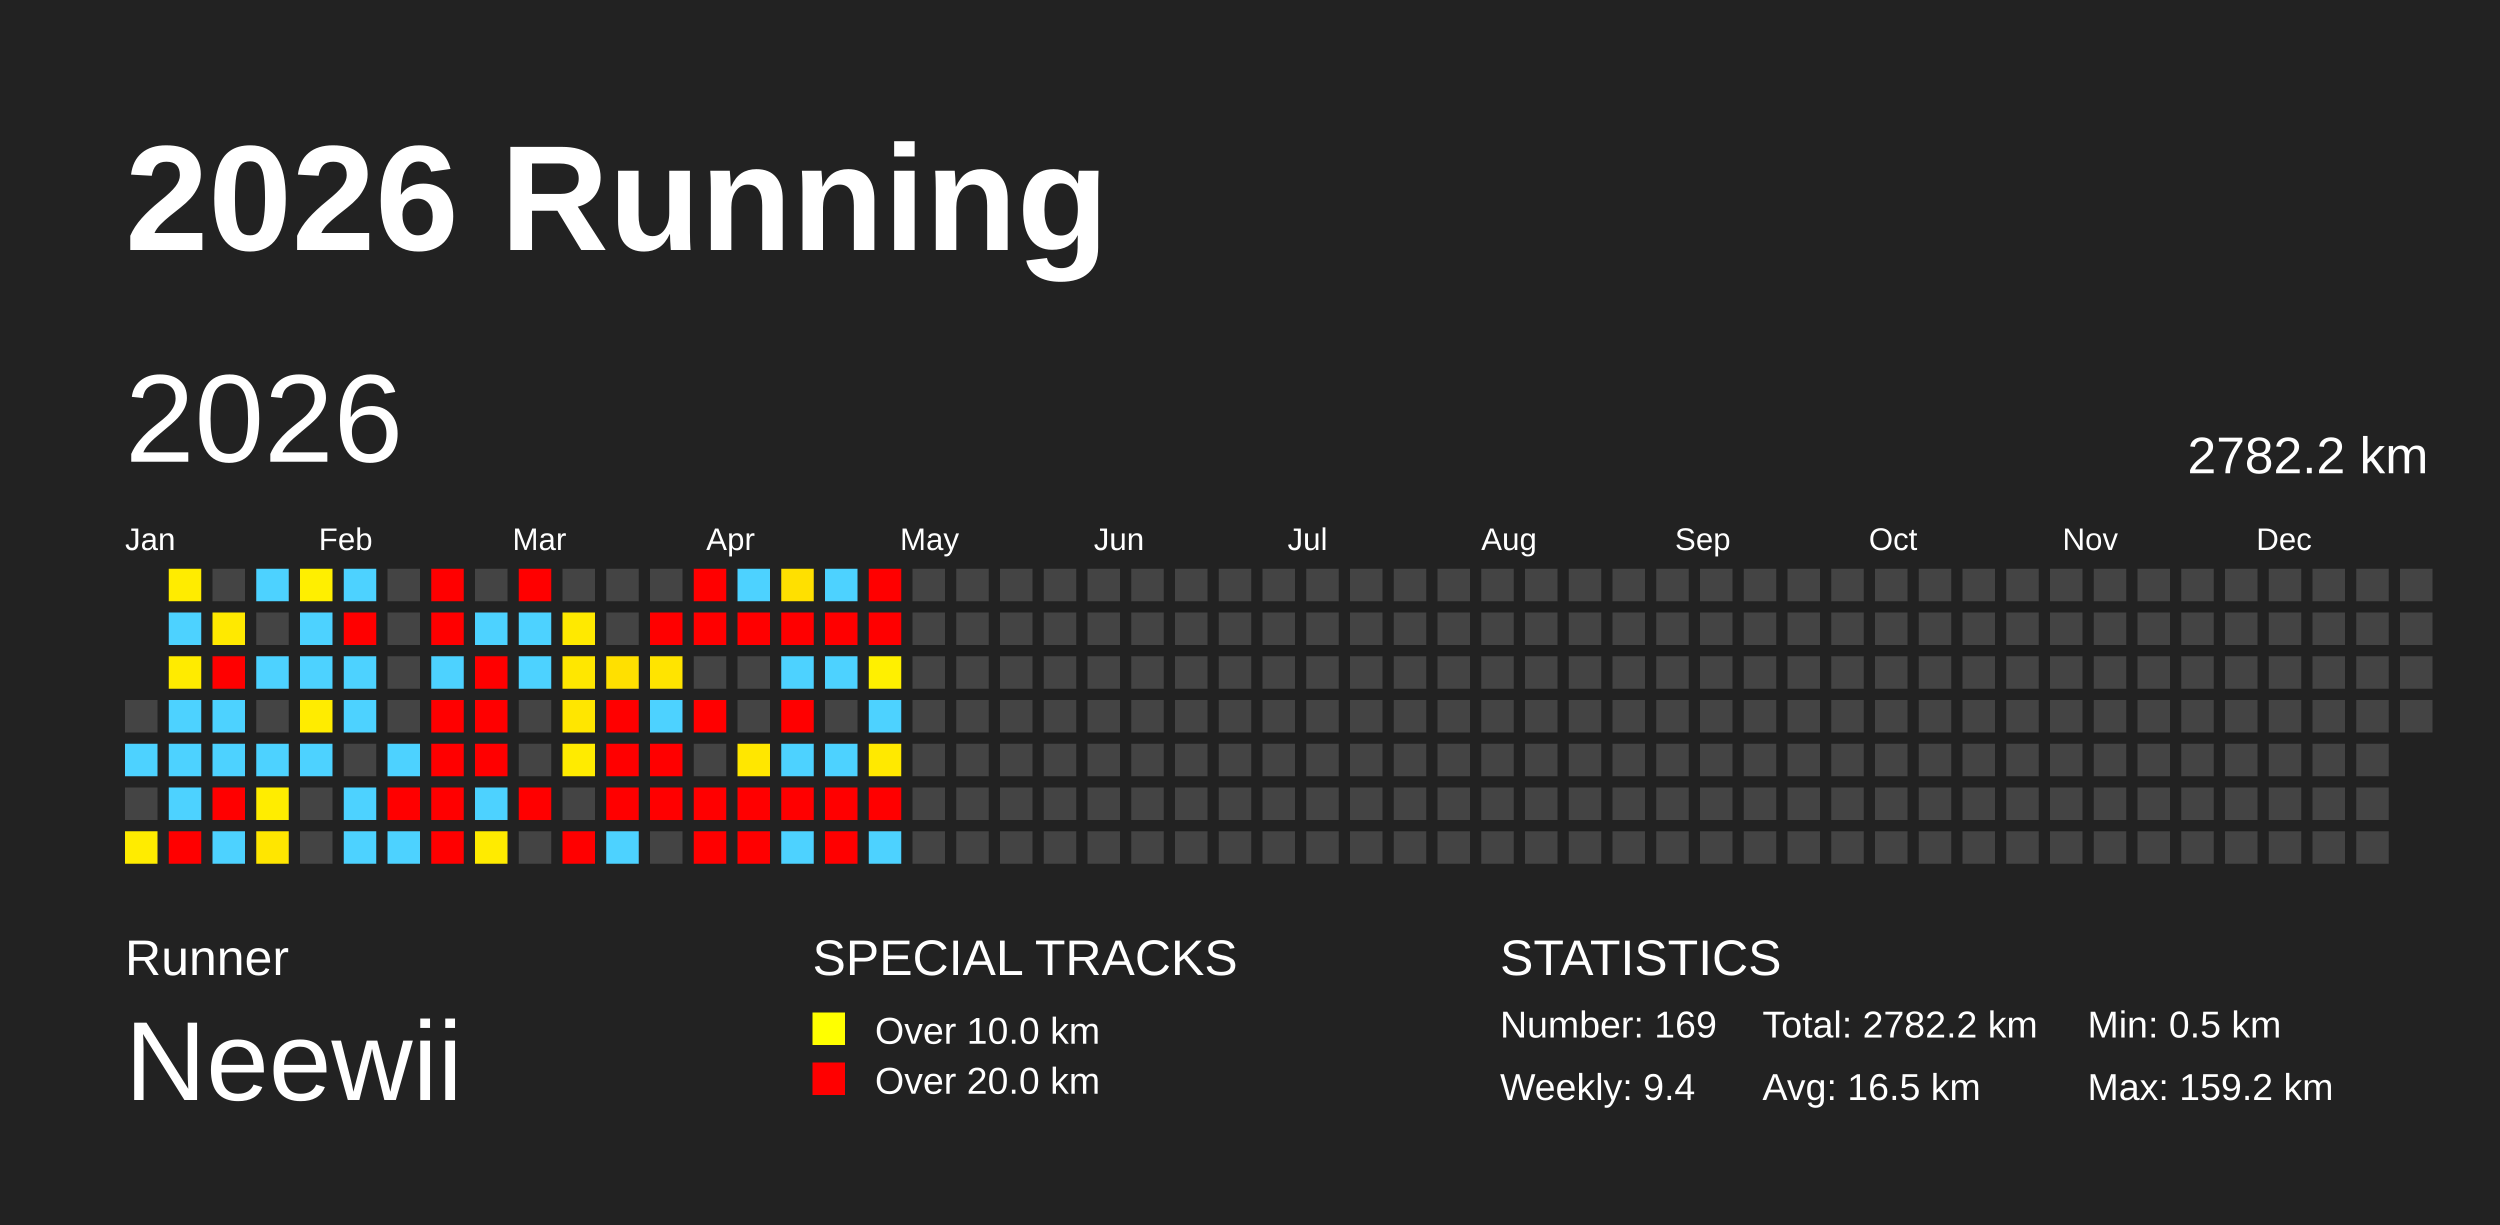
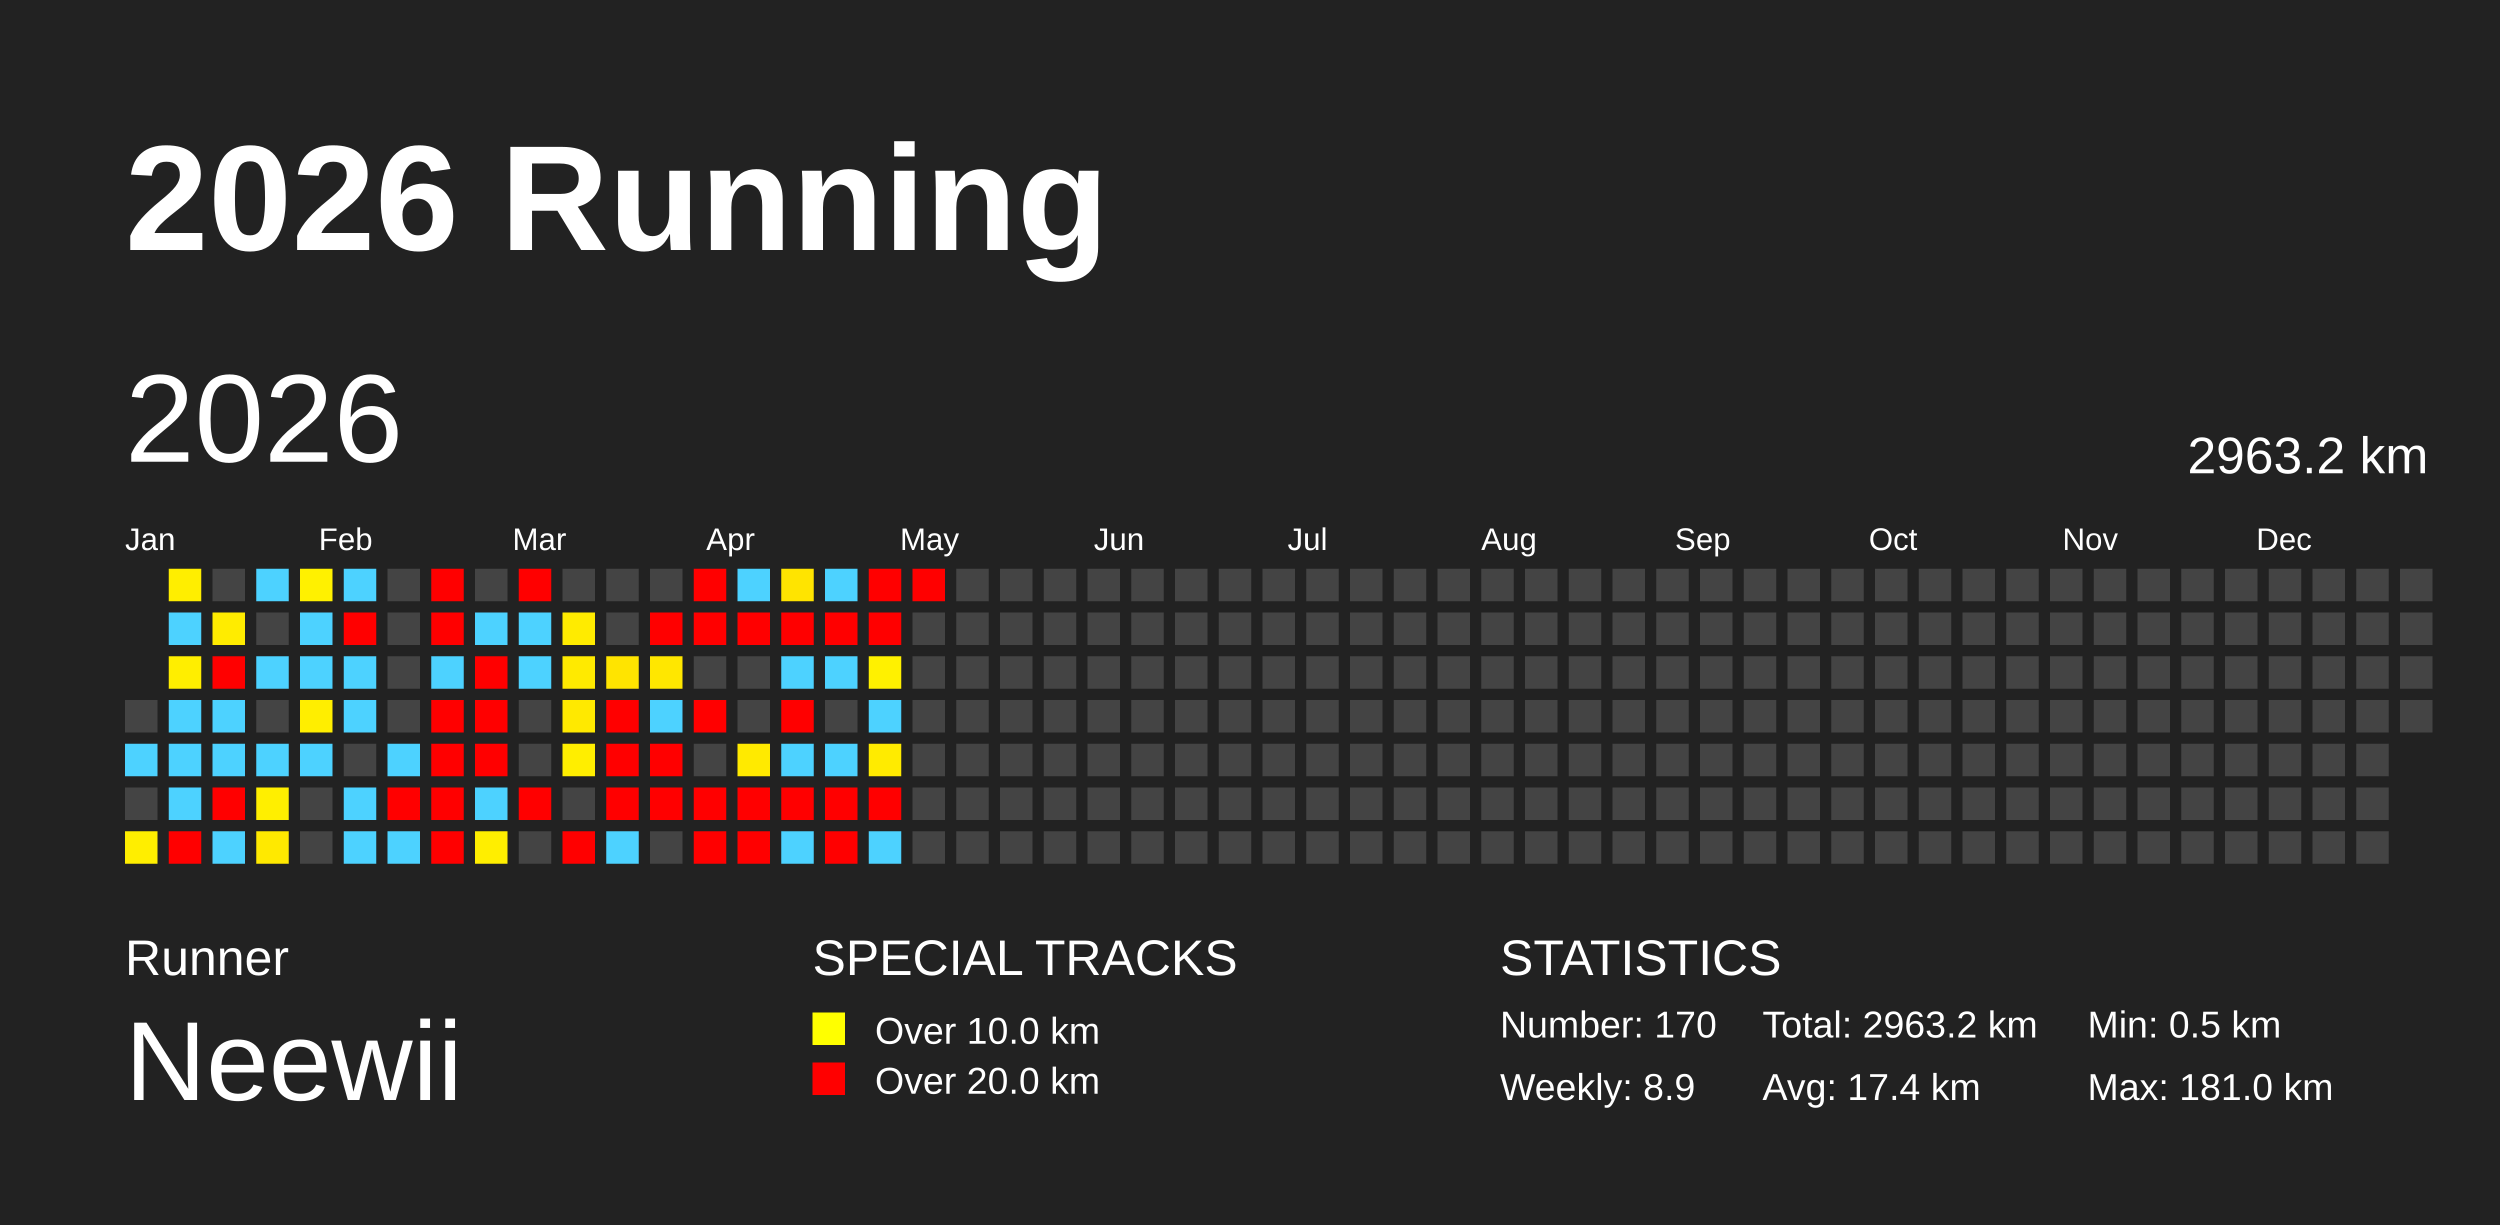
<svg xmlns="http://www.w3.org/2000/svg" baseProfile="full" height="98mm" version="1.1" viewBox="0,0,200,98" width="200mm">
  <defs />
  <rect fill="#222222" height="98" width="200" x="0" y="0" />
  <text fill="#FFFFFF" style="font-size:12px; font-family:Arial; font-weight:bold;" x="10" y="20">2026 Running</text>
  <text fill="#FFFFFF" style="font-size:4px; font-family:Arial" x="10" y="78">Runner</text>
  <text fill="#FFFFFF" style="font-size:9px; font-family:Arial" x="10" y="88">Neewii</text>
  <text fill="#FFFFFF" style="font-size:4px; font-family:Arial" x="65" y="78">SPECIAL TRACKS</text>
  <rect fill="yellow" height="2.6" width="2.6" x="65" y="81" />
  <text fill="#FFFFFF" style="font-size:3px; font-family:Arial" x="70" y="83.5">Over 10.0 km</text>
  <rect fill="red" height="2.6" width="2.6" x="65" y="85" />
  <text fill="#FFFFFF" style="font-size:3px; font-family:Arial" x="70" y="87.5">Over 20.0 km</text>
  <text fill="#FFFFFF" style="font-size:4px; font-family:Arial" x="120" y="78">STATISTICS</text>
-   <text fill="#FFFFFF" style="font-size:3px; font-family:Arial" x="120" y="83">Number: 169</text>
-   <text fill="#FFFFFF" style="font-size:3px; font-family:Arial" x="120" y="88">Weekly: 9.4</text>
-   <text fill="#FFFFFF" style="font-size:3px; font-family:Arial" x="141" y="83">Total: 2782.2 km</text>
-   <text fill="#FFFFFF" style="font-size:3px; font-family:Arial" x="141" y="88">Avg: 16.5 km</text>
+   <text fill="#FFFFFF" style="font-size:3px; font-family:Arial" x="120" y="83">Number: 170</text>
+   <text fill="#FFFFFF" style="font-size:3px; font-family:Arial" x="120" y="88">Weekly: 8.9</text>
+   <text fill="#FFFFFF" style="font-size:3px; font-family:Arial" x="141" y="83">Total: 2963.2 km</text>
+   <text fill="#FFFFFF" style="font-size:3px; font-family:Arial" x="141" y="88">Avg: 17.4 km</text>
  <text fill="#FFFFFF" style="font-size:3px; font-family:Arial" x="167" y="83">Min: 0.5 km</text>
-   <text fill="#FFFFFF" style="font-size:3px; font-family:Arial" x="167" y="88">Max: 159.2 km</text>
+   <text fill="#FFFFFF" style="font-size:3px; font-family:Arial" x="167" y="88">Max: 181.0 km</text>
  <text dominant-baseline="hanging" fill="#FFFFFF" style="font-size:10.0px; font-family:Arial;" x="10" y="30">2026</text>
-   <text dominant-baseline="hanging" fill="#FFFFFF" style="font-size:4.125px; font-family:Arial;" x="175" y="35">2782.2 km</text>
+   <text dominant-baseline="hanging" fill="#FFFFFF" style="font-size:4.125px; font-family:Arial;" x="175" y="35">2963.2 km</text>
  <text fill="#FFFFFF" style="font-size:2.5px; font-family:Arial" x="10.0" y="44">Jan</text>
  <text fill="#FFFFFF" style="font-size:2.5px; font-family:Arial" x="25.5" y="44">Feb</text>
  <text fill="#FFFFFF" style="font-size:2.5px; font-family:Arial" x="41.0" y="44">Mar</text>
  <text fill="#FFFFFF" style="font-size:2.5px; font-family:Arial" x="56.5" y="44">Apr</text>
  <text fill="#FFFFFF" style="font-size:2.5px; font-family:Arial" x="72.0" y="44">May</text>
  <text fill="#FFFFFF" style="font-size:2.5px; font-family:Arial" x="87.5" y="44">Jun</text>
  <text fill="#FFFFFF" style="font-size:2.5px; font-family:Arial" x="103.0" y="44">Jul</text>
  <text fill="#FFFFFF" style="font-size:2.5px; font-family:Arial" x="118.5" y="44">Aug</text>
  <text fill="#FFFFFF" style="font-size:2.5px; font-family:Arial" x="134.0" y="44">Sep</text>
  <text fill="#FFFFFF" style="font-size:2.5px; font-family:Arial" x="149.5" y="44">Oct</text>
  <text fill="#FFFFFF" style="font-size:2.5px; font-family:Arial" x="165.0" y="44">Nov</text>
  <text fill="#FFFFFF" style="font-size:2.5px; font-family:Arial" x="180.5" y="44">Dec</text>
  <rect fill="#444444" height="2.6" width="2.6" x="10.0" y="56.0" />
  <rect fill="#4dd2ff" height="2.6" width="2.6" x="10.0" y="59.5" />
  <rect fill="#444444" height="2.6" width="2.6" x="10.0" y="63.0" />
-   <rect fill="#ffec00" height="2.6" width="2.6" x="10.0" y="66.5" />
-   <rect fill="#ffec00" height="2.6" width="2.6" x="13.5" y="45.5" />
+   <rect fill="#ffee00" height="2.6" width="2.6" x="10.0" y="66.5" />
+   <rect fill="#ffee00" height="2.6" width="2.6" x="13.5" y="45.5" />
  <rect fill="#4dd2ff" height="2.6" width="2.6" x="13.5" y="49.0" />
-   <rect fill="#ffeb00" height="2.6" width="2.6" x="13.5" y="52.5" />
+   <rect fill="#ffee00" height="2.6" width="2.6" x="13.5" y="52.5" />
  <rect fill="#4dd2ff" height="2.6" width="2.6" x="13.5" y="56.0" />
  <rect fill="#4dd2ff" height="2.6" width="2.6" x="13.5" y="59.5" />
  <rect fill="#4dd2ff" height="2.6" width="2.6" x="13.5" y="63.0" />
  <rect fill="red" height="2.6" width="2.6" x="13.5" y="66.5" />
  <rect fill="#444444" height="2.6" width="2.6" x="17.0" y="45.5" />
-   <rect fill="#ffe900" height="2.6" width="2.6" x="17.0" y="49.0" />
+   <rect fill="#ffec00" height="2.6" width="2.6" x="17.0" y="49.0" />
  <rect fill="red" height="2.6" width="2.6" x="17.0" y="52.5" />
  <rect fill="#4dd2ff" height="2.6" width="2.6" x="17.0" y="56.0" />
  <rect fill="#4dd2ff" height="2.6" width="2.6" x="17.0" y="59.5" />
  <rect fill="red" height="2.6" width="2.6" x="17.0" y="63.0" />
  <rect fill="#4dd2ff" height="2.6" width="2.6" x="17.0" y="66.5" />
  <rect fill="#4dd2ff" height="2.6" width="2.6" x="20.5" y="45.5" />
  <rect fill="#444444" height="2.6" width="2.6" x="20.5" y="49.0" />
  <rect fill="#4dd2ff" height="2.6" width="2.6" x="20.5" y="52.5" />
  <rect fill="#444444" height="2.6" width="2.6" x="20.5" y="56.0" />
  <rect fill="#4dd2ff" height="2.6" width="2.6" x="20.5" y="59.5" />
-   <rect fill="#ffed00" height="2.6" width="2.6" x="20.5" y="63.0" />
-   <rect fill="#ffe600" height="2.6" width="2.6" x="20.5" y="66.5" />
-   <rect fill="#ffef00" height="2.6" width="2.6" x="24.0" y="45.5" />
+   <rect fill="#ffef00" height="2.6" width="2.6" x="20.5" y="63.0" />
+   <rect fill="#ffe900" height="2.6" width="2.6" x="20.5" y="66.5" />
+   <rect fill="#fff100" height="2.6" width="2.6" x="24.0" y="45.5" />
  <rect fill="#4dd2ff" height="2.6" width="2.6" x="24.0" y="49.0" />
  <rect fill="#4dd2ff" height="2.6" width="2.6" x="24.0" y="52.5" />
-   <rect fill="#ffec00" height="2.6" width="2.6" x="24.0" y="56.0" />
+   <rect fill="#ffee00" height="2.6" width="2.6" x="24.0" y="56.0" />
  <rect fill="#4dd2ff" height="2.6" width="2.6" x="24.0" y="59.5" />
  <rect fill="#444444" height="2.6" width="2.6" x="24.0" y="63.0" />
  <rect fill="#444444" height="2.6" width="2.6" x="24.0" y="66.5" />
  <rect fill="#4dd2ff" height="2.6" width="2.6" x="27.5" y="45.5" />
  <rect fill="red" height="2.6" width="2.6" x="27.5" y="49.0" />
  <rect fill="#4dd2ff" height="2.6" width="2.6" x="27.5" y="52.5" />
  <rect fill="#4dd2ff" height="2.6" width="2.6" x="27.5" y="56.0" />
  <rect fill="#444444" height="2.6" width="2.6" x="27.5" y="59.5" />
  <rect fill="#4dd2ff" height="2.6" width="2.6" x="27.5" y="63.0" />
  <rect fill="#4dd2ff" height="2.6" width="2.6" x="27.5" y="66.5" />
  <rect fill="#444444" height="2.6" width="2.6" x="31.0" y="45.5" />
  <rect fill="#444444" height="2.6" width="2.6" x="31.0" y="49.0" />
  <rect fill="#444444" height="2.6" width="2.6" x="31.0" y="52.5" />
  <rect fill="#444444" height="2.6" width="2.6" x="31.0" y="56.0" />
  <rect fill="#4dd2ff" height="2.6" width="2.6" x="31.0" y="59.5" />
  <rect fill="red" height="2.6" width="2.6" x="31.0" y="63.0" />
  <rect fill="#4dd2ff" height="2.6" width="2.6" x="31.0" y="66.5" />
  <rect fill="red" height="2.6" width="2.6" x="34.5" y="45.5" />
  <rect fill="red" height="2.6" width="2.6" x="34.5" y="49.0" />
  <rect fill="#4dd2ff" height="2.6" width="2.6" x="34.5" y="52.5" />
  <rect fill="red" height="2.6" width="2.6" x="34.5" y="56.0" />
  <rect fill="red" height="2.6" width="2.6" x="34.5" y="59.5" />
  <rect fill="red" height="2.6" width="2.6" x="34.5" y="63.0" />
  <rect fill="red" height="2.6" width="2.6" x="34.5" y="66.5" />
  <rect fill="#444444" height="2.6" width="2.6" x="38.0" y="45.5" />
  <rect fill="#4dd2ff" height="2.6" width="2.6" x="38.0" y="49.0" />
  <rect fill="red" height="2.6" width="2.6" x="38.0" y="52.5" />
  <rect fill="red" height="2.6" width="2.6" x="38.0" y="56.0" />
  <rect fill="red" height="2.6" width="2.6" x="38.0" y="59.5" />
  <rect fill="#4dd2ff" height="2.6" width="2.6" x="38.0" y="63.0" />
-   <rect fill="#ffeb00" height="2.6" width="2.6" x="38.0" y="66.5" />
+   <rect fill="#ffee00" height="2.6" width="2.6" x="38.0" y="66.5" />
  <rect fill="red" height="2.6" width="2.6" x="41.5" y="45.5" />
  <rect fill="#4dd2ff" height="2.6" width="2.6" x="41.5" y="49.0" />
  <rect fill="#4dd2ff" height="2.6" width="2.6" x="41.5" y="52.5" />
  <rect fill="#444444" height="2.6" width="2.6" x="41.5" y="56.0" />
  <rect fill="#444444" height="2.6" width="2.6" x="41.5" y="59.5" />
  <rect fill="red" height="2.6" width="2.6" x="41.5" y="63.0" />
  <rect fill="#444444" height="2.6" width="2.6" x="41.5" y="66.5" />
  <rect fill="#444444" height="2.6" width="2.6" x="45.0" y="45.5" />
-   <rect fill="#ffe900" height="2.6" width="2.6" x="45.0" y="49.0" />
-   <rect fill="#ffe700" height="2.6" width="2.6" x="45.0" y="52.5" />
-   <rect fill="#ffe600" height="2.6" width="2.6" x="45.0" y="56.0" />
-   <rect fill="#ffeb00" height="2.6" width="2.6" x="45.0" y="59.5" />
+   <rect fill="#ffeb00" height="2.6" width="2.6" x="45.0" y="49.0" />
+   <rect fill="#ffea00" height="2.6" width="2.6" x="45.0" y="52.5" />
+   <rect fill="#ffe900" height="2.6" width="2.6" x="45.0" y="56.0" />
+   <rect fill="#ffee00" height="2.6" width="2.6" x="45.0" y="59.5" />
  <rect fill="#444444" height="2.6" width="2.6" x="45.0" y="63.0" />
  <rect fill="red" height="2.6" width="2.6" x="45.0" y="66.5" />
  <rect fill="#444444" height="2.6" width="2.6" x="48.5" y="45.5" />
  <rect fill="#444444" height="2.6" width="2.6" x="48.5" y="49.0" />
-   <rect fill="#ffe000" height="2.6" width="2.6" x="48.5" y="52.5" />
+   <rect fill="#ffe400" height="2.6" width="2.6" x="48.5" y="52.5" />
  <rect fill="red" height="2.6" width="2.6" x="48.5" y="56.0" />
  <rect fill="red" height="2.6" width="2.6" x="48.5" y="59.5" />
  <rect fill="red" height="2.6" width="2.6" x="48.5" y="63.0" />
  <rect fill="#4dd2ff" height="2.6" width="2.6" x="48.5" y="66.5" />
  <rect fill="#444444" height="2.6" width="2.6" x="52.0" y="45.5" />
  <rect fill="red" height="2.6" width="2.6" x="52.0" y="49.0" />
-   <rect fill="#ffe400" height="2.6" width="2.6" x="52.0" y="52.5" />
+   <rect fill="#ffe700" height="2.6" width="2.6" x="52.0" y="52.5" />
  <rect fill="#4dd2ff" height="2.6" width="2.6" x="52.0" y="56.0" />
  <rect fill="red" height="2.6" width="2.6" x="52.0" y="59.5" />
  <rect fill="red" height="2.6" width="2.6" x="52.0" y="63.0" />
  <rect fill="#444444" height="2.6" width="2.6" x="52.0" y="66.5" />
  <rect fill="red" height="2.6" width="2.6" x="55.5" y="45.5" />
  <rect fill="red" height="2.6" width="2.6" x="55.5" y="49.0" />
  <rect fill="#444444" height="2.6" width="2.6" x="55.5" y="52.5" />
  <rect fill="red" height="2.6" width="2.6" x="55.5" y="56.0" />
  <rect fill="#444444" height="2.6" width="2.6" x="55.5" y="59.5" />
  <rect fill="red" height="2.6" width="2.6" x="55.5" y="63.0" />
  <rect fill="red" height="2.6" width="2.6" x="55.5" y="66.5" />
  <rect fill="#4dd2ff" height="2.6" width="2.6" x="59.0" y="45.5" />
  <rect fill="red" height="2.6" width="2.6" x="59.0" y="49.0" />
  <rect fill="#444444" height="2.6" width="2.6" x="59.0" y="52.5" />
  <rect fill="#444444" height="2.6" width="2.6" x="59.0" y="56.0" />
-   <rect fill="#ffe700" height="2.6" width="2.6" x="59.0" y="59.5" />
+   <rect fill="#ffea00" height="2.6" width="2.6" x="59.0" y="59.5" />
  <rect fill="red" height="2.6" width="2.6" x="59.0" y="63.0" />
  <rect fill="red" height="2.6" width="2.6" x="59.0" y="66.5" />
-   <rect fill="#ffe000" height="2.6" width="2.6" x="62.5" y="45.5" />
+   <rect fill="#ffe400" height="2.6" width="2.6" x="62.5" y="45.5" />
  <rect fill="red" height="2.6" width="2.6" x="62.5" y="49.0" />
  <rect fill="#4dd2ff" height="2.6" width="2.6" x="62.5" y="52.5" />
  <rect fill="red" height="2.6" width="2.6" x="62.5" y="56.0" />
  <rect fill="#4dd2ff" height="2.6" width="2.6" x="62.5" y="59.5" />
  <rect fill="red" height="2.6" width="2.6" x="62.5" y="63.0" />
  <rect fill="#4dd2ff" height="2.6" width="2.6" x="62.5" y="66.5" />
  <rect fill="#4dd2ff" height="2.6" width="2.6" x="66.0" y="45.5" />
  <rect fill="red" height="2.6" width="2.6" x="66.0" y="49.0" />
  <rect fill="#4dd2ff" height="2.6" width="2.6" x="66.0" y="52.5" />
  <rect fill="#444444" height="2.6" width="2.6" x="66.0" y="56.0" />
  <rect fill="#4dd2ff" height="2.6" width="2.6" x="66.0" y="59.5" />
  <rect fill="red" height="2.6" width="2.6" x="66.0" y="63.0" />
  <rect fill="red" height="2.6" width="2.6" x="66.0" y="66.5" />
  <rect fill="red" height="2.6" width="2.6" x="69.5" y="45.5" />
  <rect fill="red" height="2.6" width="2.6" x="69.5" y="49.0" />
-   <rect fill="#fff000" height="2.6" width="2.6" x="69.5" y="52.5" />
+   <rect fill="#fff100" height="2.6" width="2.6" x="69.5" y="52.5" />
  <rect fill="#4dd2ff" height="2.6" width="2.6" x="69.5" y="56.0" />
-   <rect fill="#ffe900" height="2.6" width="2.6" x="69.5" y="59.5" />
+   <rect fill="#ffeb00" height="2.6" width="2.6" x="69.5" y="59.5" />
  <rect fill="red" height="2.6" width="2.6" x="69.5" y="63.0" />
  <rect fill="#4dd2ff" height="2.6" width="2.6" x="69.5" y="66.5" />
-   <rect fill="#444444" height="2.6" width="2.6" x="73.0" y="45.5" />
+   <rect fill="red" height="2.6" width="2.6" x="73.0" y="45.5" />
  <rect fill="#444444" height="2.6" width="2.6" x="73.0" y="49.0" />
  <rect fill="#444444" height="2.6" width="2.6" x="73.0" y="52.5" />
  <rect fill="#444444" height="2.6" width="2.6" x="73.0" y="56.0" />
  <rect fill="#444444" height="2.6" width="2.6" x="73.0" y="59.5" />
  <rect fill="#444444" height="2.6" width="2.6" x="73.0" y="63.0" />
  <rect fill="#444444" height="2.6" width="2.6" x="73.0" y="66.5" />
  <rect fill="#444444" height="2.6" width="2.6" x="76.5" y="45.5" />
  <rect fill="#444444" height="2.6" width="2.6" x="76.5" y="49.0" />
  <rect fill="#444444" height="2.6" width="2.6" x="76.5" y="52.5" />
  <rect fill="#444444" height="2.6" width="2.6" x="76.5" y="56.0" />
  <rect fill="#444444" height="2.6" width="2.6" x="76.5" y="59.5" />
  <rect fill="#444444" height="2.6" width="2.6" x="76.5" y="63.0" />
  <rect fill="#444444" height="2.6" width="2.6" x="76.5" y="66.5" />
  <rect fill="#444444" height="2.6" width="2.6" x="80.0" y="45.5" />
  <rect fill="#444444" height="2.6" width="2.6" x="80.0" y="49.0" />
  <rect fill="#444444" height="2.6" width="2.6" x="80.0" y="52.5" />
  <rect fill="#444444" height="2.6" width="2.6" x="80.0" y="56.0" />
  <rect fill="#444444" height="2.6" width="2.6" x="80.0" y="59.5" />
  <rect fill="#444444" height="2.6" width="2.6" x="80.0" y="63.0" />
  <rect fill="#444444" height="2.6" width="2.6" x="80.0" y="66.5" />
  <rect fill="#444444" height="2.6" width="2.6" x="83.5" y="45.5" />
  <rect fill="#444444" height="2.6" width="2.6" x="83.5" y="49.0" />
  <rect fill="#444444" height="2.6" width="2.6" x="83.5" y="52.5" />
  <rect fill="#444444" height="2.6" width="2.6" x="83.5" y="56.0" />
  <rect fill="#444444" height="2.6" width="2.6" x="83.5" y="59.5" />
  <rect fill="#444444" height="2.6" width="2.6" x="83.5" y="63.0" />
  <rect fill="#444444" height="2.6" width="2.6" x="83.5" y="66.5" />
  <rect fill="#444444" height="2.6" width="2.6" x="87.0" y="45.5" />
  <rect fill="#444444" height="2.6" width="2.6" x="87.0" y="49.0" />
  <rect fill="#444444" height="2.6" width="2.6" x="87.0" y="52.5" />
  <rect fill="#444444" height="2.6" width="2.6" x="87.0" y="56.0" />
  <rect fill="#444444" height="2.6" width="2.6" x="87.0" y="59.5" />
  <rect fill="#444444" height="2.6" width="2.6" x="87.0" y="63.0" />
  <rect fill="#444444" height="2.6" width="2.6" x="87.0" y="66.5" />
  <rect fill="#444444" height="2.6" width="2.6" x="90.5" y="45.5" />
  <rect fill="#444444" height="2.6" width="2.6" x="90.5" y="49.0" />
  <rect fill="#444444" height="2.6" width="2.6" x="90.5" y="52.5" />
  <rect fill="#444444" height="2.6" width="2.6" x="90.5" y="56.0" />
  <rect fill="#444444" height="2.6" width="2.6" x="90.5" y="59.5" />
  <rect fill="#444444" height="2.6" width="2.6" x="90.5" y="63.0" />
  <rect fill="#444444" height="2.6" width="2.6" x="90.5" y="66.5" />
  <rect fill="#444444" height="2.6" width="2.6" x="94.0" y="45.5" />
  <rect fill="#444444" height="2.6" width="2.6" x="94.0" y="49.0" />
  <rect fill="#444444" height="2.6" width="2.6" x="94.0" y="52.5" />
  <rect fill="#444444" height="2.6" width="2.6" x="94.0" y="56.0" />
  <rect fill="#444444" height="2.6" width="2.6" x="94.0" y="59.5" />
  <rect fill="#444444" height="2.6" width="2.6" x="94.0" y="63.0" />
  <rect fill="#444444" height="2.6" width="2.6" x="94.0" y="66.5" />
  <rect fill="#444444" height="2.6" width="2.6" x="97.5" y="45.5" />
  <rect fill="#444444" height="2.6" width="2.6" x="97.5" y="49.0" />
  <rect fill="#444444" height="2.6" width="2.6" x="97.5" y="52.5" />
  <rect fill="#444444" height="2.6" width="2.6" x="97.5" y="56.0" />
  <rect fill="#444444" height="2.6" width="2.6" x="97.5" y="59.5" />
  <rect fill="#444444" height="2.6" width="2.6" x="97.5" y="63.0" />
  <rect fill="#444444" height="2.6" width="2.6" x="97.5" y="66.5" />
  <rect fill="#444444" height="2.6" width="2.6" x="101.0" y="45.5" />
  <rect fill="#444444" height="2.6" width="2.6" x="101.0" y="49.0" />
  <rect fill="#444444" height="2.6" width="2.6" x="101.0" y="52.5" />
  <rect fill="#444444" height="2.6" width="2.6" x="101.0" y="56.0" />
  <rect fill="#444444" height="2.6" width="2.6" x="101.0" y="59.5" />
  <rect fill="#444444" height="2.6" width="2.6" x="101.0" y="63.0" />
  <rect fill="#444444" height="2.6" width="2.6" x="101.0" y="66.5" />
  <rect fill="#444444" height="2.6" width="2.6" x="104.5" y="45.5" />
  <rect fill="#444444" height="2.6" width="2.6" x="104.5" y="49.0" />
  <rect fill="#444444" height="2.6" width="2.6" x="104.5" y="52.5" />
  <rect fill="#444444" height="2.6" width="2.6" x="104.5" y="56.0" />
  <rect fill="#444444" height="2.6" width="2.6" x="104.5" y="59.5" />
  <rect fill="#444444" height="2.6" width="2.6" x="104.5" y="63.0" />
  <rect fill="#444444" height="2.6" width="2.6" x="104.5" y="66.5" />
  <rect fill="#444444" height="2.6" width="2.6" x="108.0" y="45.5" />
  <rect fill="#444444" height="2.6" width="2.6" x="108.0" y="49.0" />
  <rect fill="#444444" height="2.6" width="2.6" x="108.0" y="52.5" />
  <rect fill="#444444" height="2.6" width="2.6" x="108.0" y="56.0" />
  <rect fill="#444444" height="2.6" width="2.6" x="108.0" y="59.5" />
  <rect fill="#444444" height="2.6" width="2.6" x="108.0" y="63.0" />
  <rect fill="#444444" height="2.6" width="2.6" x="108.0" y="66.5" />
  <rect fill="#444444" height="2.6" width="2.6" x="111.5" y="45.5" />
  <rect fill="#444444" height="2.6" width="2.6" x="111.5" y="49.0" />
  <rect fill="#444444" height="2.6" width="2.6" x="111.5" y="52.5" />
  <rect fill="#444444" height="2.6" width="2.6" x="111.5" y="56.0" />
  <rect fill="#444444" height="2.6" width="2.6" x="111.5" y="59.5" />
  <rect fill="#444444" height="2.6" width="2.6" x="111.5" y="63.0" />
  <rect fill="#444444" height="2.6" width="2.6" x="111.5" y="66.5" />
  <rect fill="#444444" height="2.6" width="2.6" x="115.0" y="45.5" />
  <rect fill="#444444" height="2.6" width="2.6" x="115.0" y="49.0" />
  <rect fill="#444444" height="2.6" width="2.6" x="115.0" y="52.5" />
  <rect fill="#444444" height="2.6" width="2.6" x="115.0" y="56.0" />
  <rect fill="#444444" height="2.6" width="2.6" x="115.0" y="59.5" />
  <rect fill="#444444" height="2.6" width="2.6" x="115.0" y="63.0" />
  <rect fill="#444444" height="2.6" width="2.6" x="115.0" y="66.5" />
  <rect fill="#444444" height="2.6" width="2.6" x="118.5" y="45.5" />
  <rect fill="#444444" height="2.6" width="2.6" x="118.5" y="49.0" />
  <rect fill="#444444" height="2.6" width="2.6" x="118.5" y="52.5" />
  <rect fill="#444444" height="2.6" width="2.6" x="118.5" y="56.0" />
  <rect fill="#444444" height="2.6" width="2.6" x="118.5" y="59.5" />
  <rect fill="#444444" height="2.6" width="2.6" x="118.5" y="63.0" />
  <rect fill="#444444" height="2.6" width="2.6" x="118.5" y="66.5" />
  <rect fill="#444444" height="2.6" width="2.6" x="122.0" y="45.5" />
  <rect fill="#444444" height="2.6" width="2.6" x="122.0" y="49.0" />
  <rect fill="#444444" height="2.6" width="2.6" x="122.0" y="52.5" />
  <rect fill="#444444" height="2.6" width="2.6" x="122.0" y="56.0" />
  <rect fill="#444444" height="2.6" width="2.6" x="122.0" y="59.5" />
  <rect fill="#444444" height="2.6" width="2.6" x="122.0" y="63.0" />
  <rect fill="#444444" height="2.6" width="2.6" x="122.0" y="66.5" />
  <rect fill="#444444" height="2.6" width="2.6" x="125.5" y="45.5" />
  <rect fill="#444444" height="2.6" width="2.6" x="125.5" y="49.0" />
  <rect fill="#444444" height="2.6" width="2.6" x="125.5" y="52.5" />
  <rect fill="#444444" height="2.6" width="2.6" x="125.5" y="56.0" />
  <rect fill="#444444" height="2.6" width="2.6" x="125.5" y="59.5" />
  <rect fill="#444444" height="2.6" width="2.6" x="125.5" y="63.0" />
  <rect fill="#444444" height="2.6" width="2.6" x="125.5" y="66.5" />
  <rect fill="#444444" height="2.6" width="2.6" x="129.0" y="45.5" />
  <rect fill="#444444" height="2.6" width="2.6" x="129.0" y="49.0" />
  <rect fill="#444444" height="2.6" width="2.6" x="129.0" y="52.5" />
  <rect fill="#444444" height="2.6" width="2.6" x="129.0" y="56.0" />
  <rect fill="#444444" height="2.6" width="2.6" x="129.0" y="59.5" />
  <rect fill="#444444" height="2.6" width="2.6" x="129.0" y="63.0" />
  <rect fill="#444444" height="2.6" width="2.6" x="129.0" y="66.5" />
  <rect fill="#444444" height="2.6" width="2.6" x="132.5" y="45.5" />
  <rect fill="#444444" height="2.6" width="2.6" x="132.5" y="49.0" />
  <rect fill="#444444" height="2.6" width="2.6" x="132.5" y="52.5" />
  <rect fill="#444444" height="2.6" width="2.6" x="132.5" y="56.0" />
  <rect fill="#444444" height="2.6" width="2.6" x="132.5" y="59.5" />
  <rect fill="#444444" height="2.6" width="2.6" x="132.5" y="63.0" />
  <rect fill="#444444" height="2.6" width="2.6" x="132.5" y="66.5" />
  <rect fill="#444444" height="2.6" width="2.6" x="136.0" y="45.5" />
  <rect fill="#444444" height="2.6" width="2.6" x="136.0" y="49.0" />
  <rect fill="#444444" height="2.6" width="2.6" x="136.0" y="52.5" />
  <rect fill="#444444" height="2.6" width="2.6" x="136.0" y="56.0" />
  <rect fill="#444444" height="2.6" width="2.6" x="136.0" y="59.5" />
  <rect fill="#444444" height="2.6" width="2.6" x="136.0" y="63.0" />
  <rect fill="#444444" height="2.6" width="2.6" x="136.0" y="66.5" />
  <rect fill="#444444" height="2.6" width="2.6" x="139.5" y="45.5" />
  <rect fill="#444444" height="2.6" width="2.6" x="139.5" y="49.0" />
  <rect fill="#444444" height="2.6" width="2.6" x="139.5" y="52.5" />
  <rect fill="#444444" height="2.6" width="2.6" x="139.5" y="56.0" />
  <rect fill="#444444" height="2.6" width="2.6" x="139.5" y="59.5" />
  <rect fill="#444444" height="2.6" width="2.6" x="139.5" y="63.0" />
  <rect fill="#444444" height="2.6" width="2.6" x="139.5" y="66.5" />
  <rect fill="#444444" height="2.6" width="2.6" x="143.0" y="45.5" />
  <rect fill="#444444" height="2.6" width="2.6" x="143.0" y="49.0" />
  <rect fill="#444444" height="2.6" width="2.6" x="143.0" y="52.5" />
  <rect fill="#444444" height="2.6" width="2.6" x="143.0" y="56.0" />
  <rect fill="#444444" height="2.6" width="2.6" x="143.0" y="59.5" />
  <rect fill="#444444" height="2.6" width="2.6" x="143.0" y="63.0" />
  <rect fill="#444444" height="2.6" width="2.6" x="143.0" y="66.5" />
  <rect fill="#444444" height="2.6" width="2.6" x="146.5" y="45.5" />
  <rect fill="#444444" height="2.6" width="2.6" x="146.5" y="49.0" />
  <rect fill="#444444" height="2.6" width="2.6" x="146.5" y="52.5" />
  <rect fill="#444444" height="2.6" width="2.6" x="146.5" y="56.0" />
  <rect fill="#444444" height="2.6" width="2.6" x="146.5" y="59.5" />
  <rect fill="#444444" height="2.6" width="2.6" x="146.5" y="63.0" />
  <rect fill="#444444" height="2.6" width="2.6" x="146.5" y="66.5" />
  <rect fill="#444444" height="2.6" width="2.6" x="150.0" y="45.5" />
  <rect fill="#444444" height="2.6" width="2.6" x="150.0" y="49.0" />
  <rect fill="#444444" height="2.6" width="2.6" x="150.0" y="52.5" />
  <rect fill="#444444" height="2.6" width="2.6" x="150.0" y="56.0" />
  <rect fill="#444444" height="2.6" width="2.6" x="150.0" y="59.5" />
  <rect fill="#444444" height="2.6" width="2.6" x="150.0" y="63.0" />
  <rect fill="#444444" height="2.6" width="2.6" x="150.0" y="66.5" />
  <rect fill="#444444" height="2.6" width="2.6" x="153.5" y="45.5" />
  <rect fill="#444444" height="2.6" width="2.6" x="153.5" y="49.0" />
  <rect fill="#444444" height="2.6" width="2.6" x="153.5" y="52.5" />
  <rect fill="#444444" height="2.6" width="2.6" x="153.5" y="56.0" />
  <rect fill="#444444" height="2.6" width="2.6" x="153.5" y="59.5" />
  <rect fill="#444444" height="2.6" width="2.6" x="153.5" y="63.0" />
  <rect fill="#444444" height="2.6" width="2.6" x="153.5" y="66.5" />
  <rect fill="#444444" height="2.6" width="2.6" x="157.0" y="45.5" />
  <rect fill="#444444" height="2.6" width="2.6" x="157.0" y="49.0" />
  <rect fill="#444444" height="2.6" width="2.6" x="157.0" y="52.5" />
  <rect fill="#444444" height="2.6" width="2.6" x="157.0" y="56.0" />
  <rect fill="#444444" height="2.6" width="2.6" x="157.0" y="59.5" />
  <rect fill="#444444" height="2.6" width="2.6" x="157.0" y="63.0" />
  <rect fill="#444444" height="2.6" width="2.6" x="157.0" y="66.5" />
  <rect fill="#444444" height="2.6" width="2.6" x="160.5" y="45.5" />
  <rect fill="#444444" height="2.6" width="2.6" x="160.5" y="49.0" />
  <rect fill="#444444" height="2.6" width="2.6" x="160.5" y="52.5" />
  <rect fill="#444444" height="2.6" width="2.6" x="160.5" y="56.0" />
  <rect fill="#444444" height="2.6" width="2.6" x="160.5" y="59.5" />
  <rect fill="#444444" height="2.6" width="2.6" x="160.5" y="63.0" />
  <rect fill="#444444" height="2.6" width="2.6" x="160.5" y="66.5" />
  <rect fill="#444444" height="2.6" width="2.6" x="164.0" y="45.5" />
  <rect fill="#444444" height="2.6" width="2.6" x="164.0" y="49.0" />
  <rect fill="#444444" height="2.6" width="2.6" x="164.0" y="52.5" />
  <rect fill="#444444" height="2.6" width="2.6" x="164.0" y="56.0" />
  <rect fill="#444444" height="2.6" width="2.6" x="164.0" y="59.5" />
  <rect fill="#444444" height="2.6" width="2.6" x="164.0" y="63.0" />
  <rect fill="#444444" height="2.6" width="2.6" x="164.0" y="66.5" />
  <rect fill="#444444" height="2.6" width="2.6" x="167.5" y="45.5" />
  <rect fill="#444444" height="2.6" width="2.6" x="167.5" y="49.0" />
  <rect fill="#444444" height="2.6" width="2.6" x="167.5" y="52.5" />
  <rect fill="#444444" height="2.6" width="2.6" x="167.5" y="56.0" />
  <rect fill="#444444" height="2.6" width="2.6" x="167.5" y="59.5" />
  <rect fill="#444444" height="2.6" width="2.6" x="167.5" y="63.0" />
  <rect fill="#444444" height="2.6" width="2.6" x="167.5" y="66.5" />
  <rect fill="#444444" height="2.6" width="2.6" x="171.0" y="45.5" />
  <rect fill="#444444" height="2.6" width="2.6" x="171.0" y="49.0" />
  <rect fill="#444444" height="2.6" width="2.6" x="171.0" y="52.5" />
  <rect fill="#444444" height="2.6" width="2.6" x="171.0" y="56.0" />
  <rect fill="#444444" height="2.6" width="2.6" x="171.0" y="59.5" />
  <rect fill="#444444" height="2.6" width="2.6" x="171.0" y="63.0" />
  <rect fill="#444444" height="2.6" width="2.6" x="171.0" y="66.5" />
  <rect fill="#444444" height="2.6" width="2.6" x="174.5" y="45.5" />
  <rect fill="#444444" height="2.6" width="2.6" x="174.5" y="49.0" />
  <rect fill="#444444" height="2.6" width="2.6" x="174.5" y="52.5" />
  <rect fill="#444444" height="2.6" width="2.6" x="174.5" y="56.0" />
  <rect fill="#444444" height="2.6" width="2.6" x="174.5" y="59.5" />
  <rect fill="#444444" height="2.6" width="2.6" x="174.5" y="63.0" />
  <rect fill="#444444" height="2.6" width="2.6" x="174.5" y="66.5" />
  <rect fill="#444444" height="2.6" width="2.6" x="178.0" y="45.5" />
  <rect fill="#444444" height="2.6" width="2.6" x="178.0" y="49.0" />
  <rect fill="#444444" height="2.6" width="2.6" x="178.0" y="52.5" />
  <rect fill="#444444" height="2.6" width="2.6" x="178.0" y="56.0" />
  <rect fill="#444444" height="2.6" width="2.6" x="178.0" y="59.5" />
  <rect fill="#444444" height="2.6" width="2.6" x="178.0" y="63.0" />
  <rect fill="#444444" height="2.6" width="2.6" x="178.0" y="66.5" />
  <rect fill="#444444" height="2.6" width="2.6" x="181.5" y="45.5" />
  <rect fill="#444444" height="2.6" width="2.6" x="181.5" y="49.0" />
  <rect fill="#444444" height="2.6" width="2.6" x="181.5" y="52.5" />
  <rect fill="#444444" height="2.6" width="2.6" x="181.5" y="56.0" />
  <rect fill="#444444" height="2.6" width="2.6" x="181.5" y="59.5" />
  <rect fill="#444444" height="2.6" width="2.6" x="181.5" y="63.0" />
  <rect fill="#444444" height="2.6" width="2.6" x="181.5" y="66.5" />
  <rect fill="#444444" height="2.6" width="2.6" x="185.0" y="45.5" />
  <rect fill="#444444" height="2.6" width="2.6" x="185.0" y="49.0" />
  <rect fill="#444444" height="2.6" width="2.6" x="185.0" y="52.5" />
  <rect fill="#444444" height="2.6" width="2.6" x="185.0" y="56.0" />
  <rect fill="#444444" height="2.6" width="2.6" x="185.0" y="59.5" />
  <rect fill="#444444" height="2.6" width="2.6" x="185.0" y="63.0" />
  <rect fill="#444444" height="2.6" width="2.6" x="185.0" y="66.5" />
  <rect fill="#444444" height="2.6" width="2.6" x="188.5" y="45.5" />
  <rect fill="#444444" height="2.6" width="2.6" x="188.5" y="49.0" />
  <rect fill="#444444" height="2.6" width="2.6" x="188.5" y="52.5" />
  <rect fill="#444444" height="2.6" width="2.6" x="188.5" y="56.0" />
  <rect fill="#444444" height="2.6" width="2.6" x="188.5" y="59.5" />
  <rect fill="#444444" height="2.6" width="2.6" x="188.5" y="63.0" />
  <rect fill="#444444" height="2.6" width="2.6" x="188.5" y="66.5" />
  <rect fill="#444444" height="2.6" width="2.6" x="192.0" y="45.5" />
  <rect fill="#444444" height="2.6" width="2.6" x="192.0" y="49.0" />
  <rect fill="#444444" height="2.6" width="2.6" x="192.0" y="52.5" />
  <rect fill="#444444" height="2.6" width="2.6" x="192.0" y="56.0" />
</svg>
